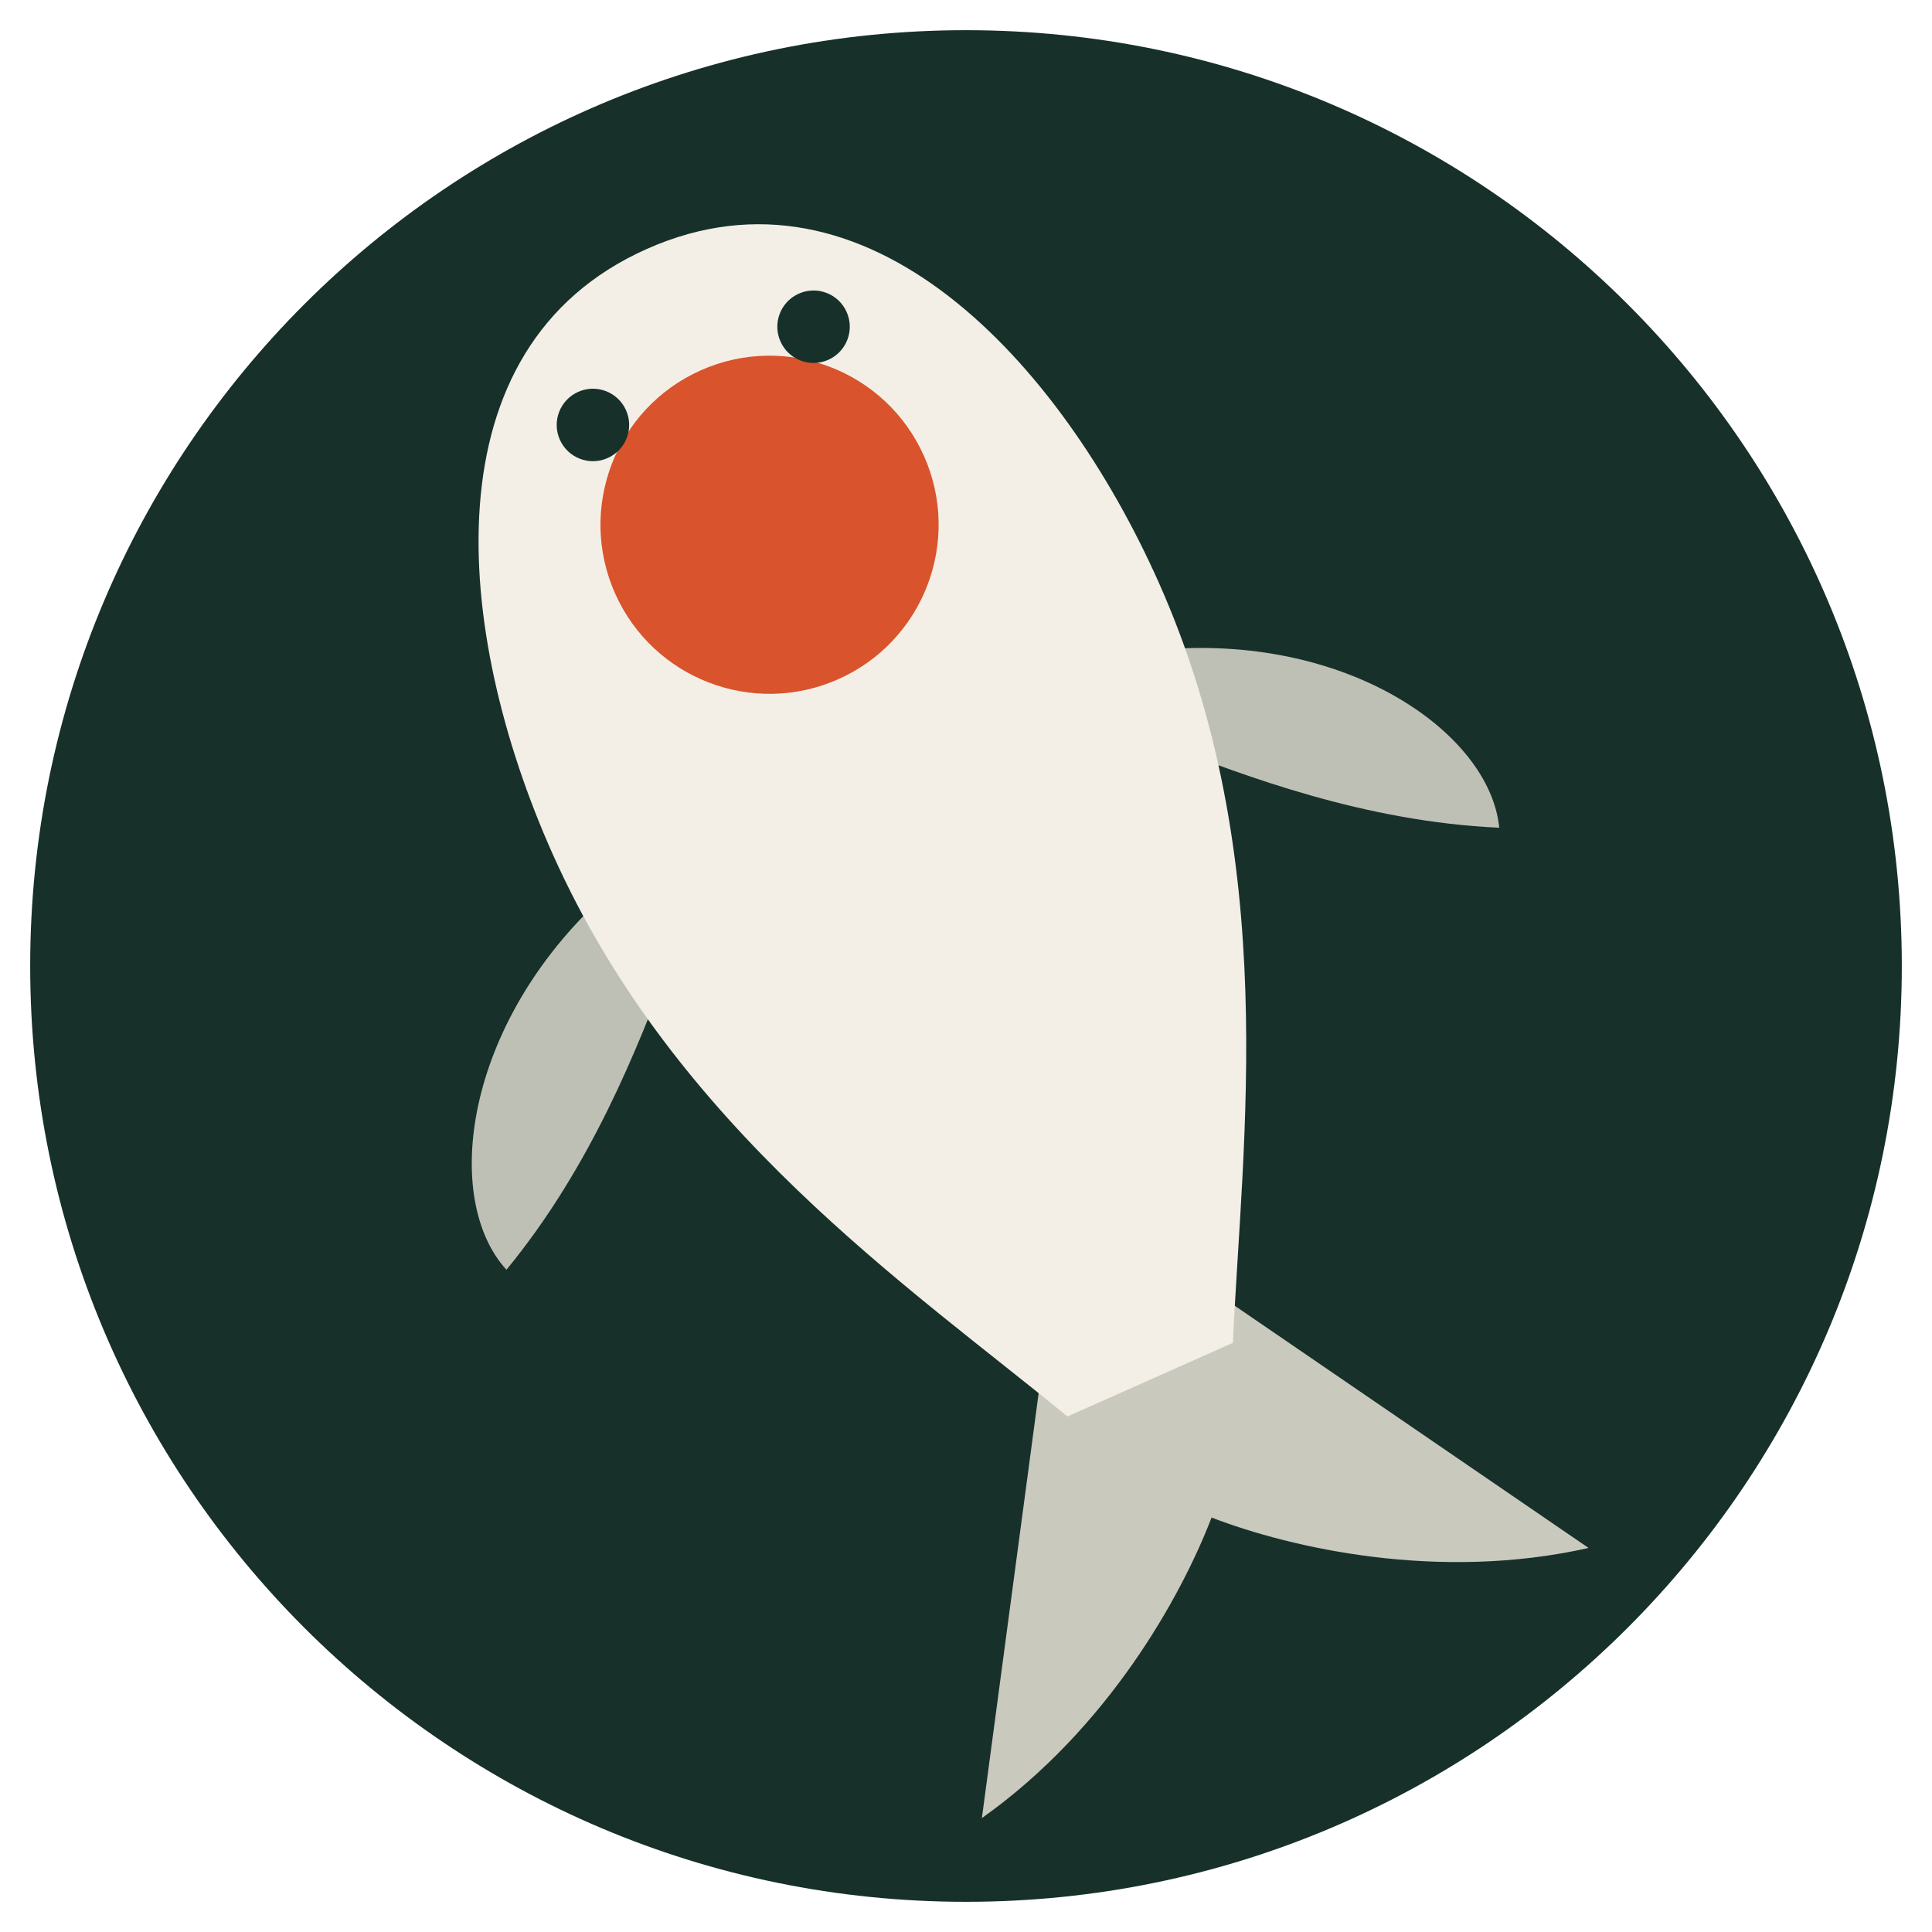
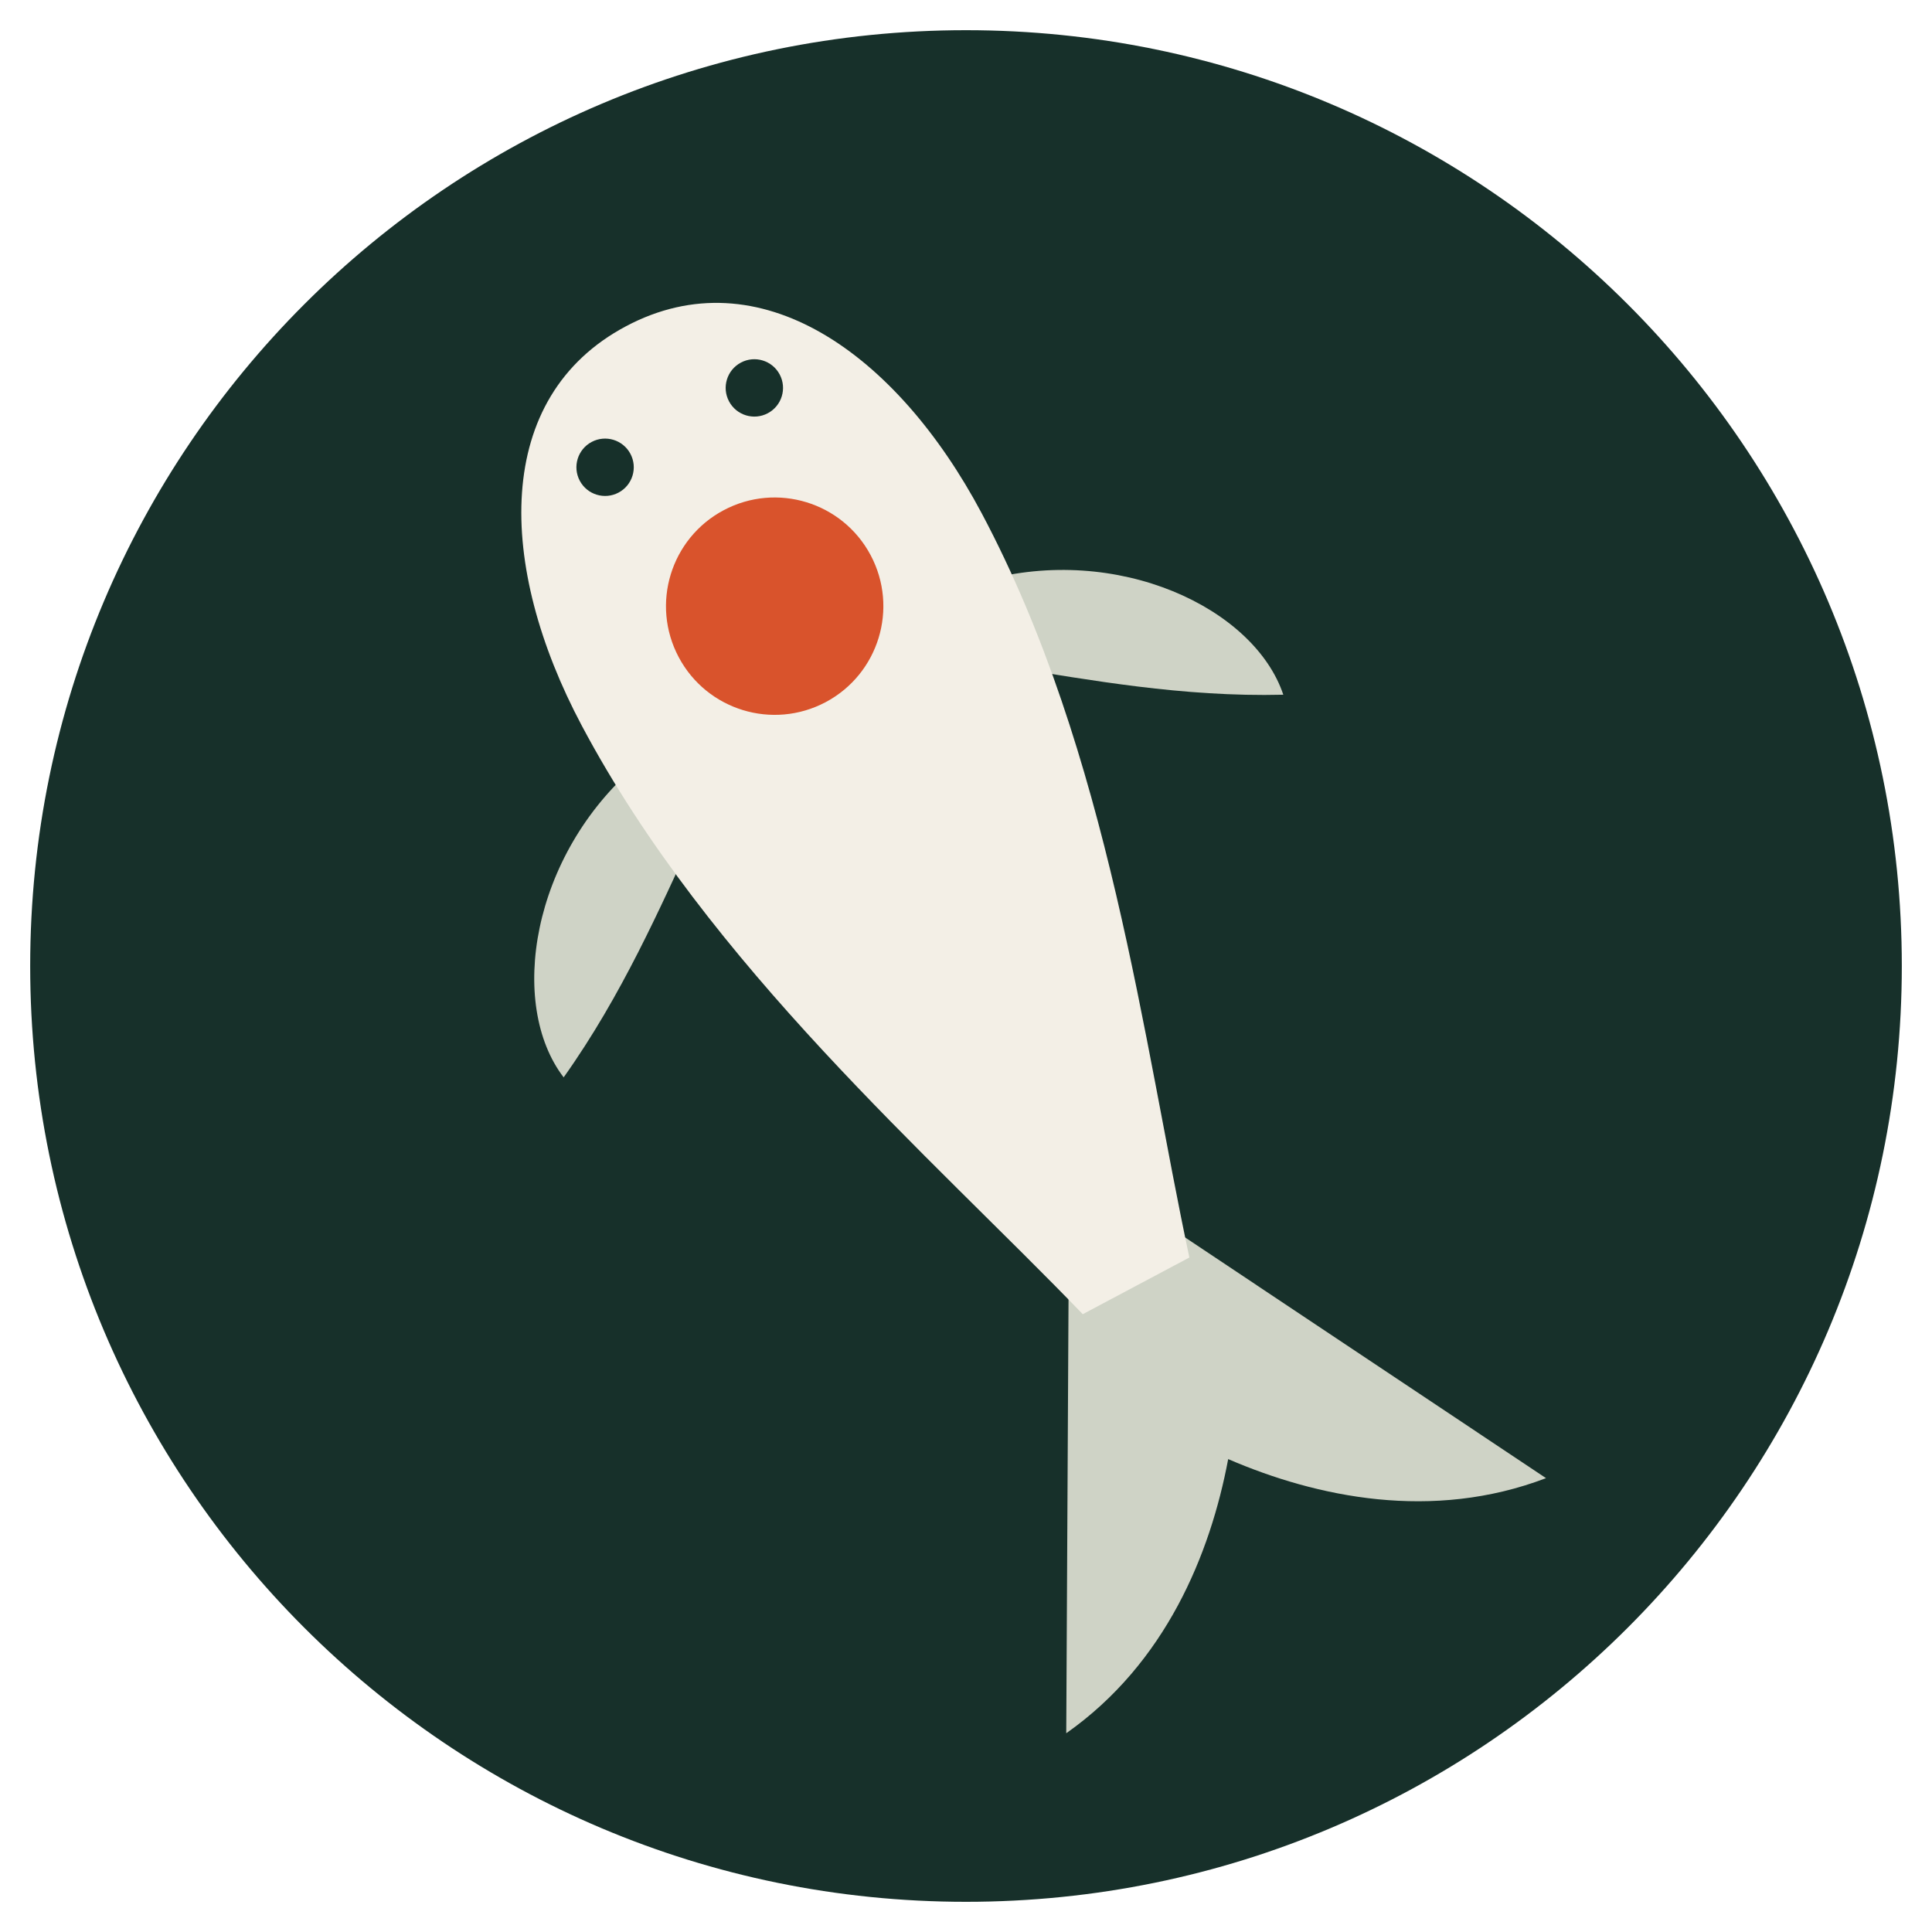
<svg xmlns="http://www.w3.org/2000/svg" viewBox="0 0 64 64">
  <circle cx="32" cy="32" r="31" fill="#17302a" />
-   <g transform="rotate(-24 32 32)">
-     <path fill="#e9e4d8" d="M22 25c-6 2-9 7-8 10 4-2 7-5 9-7zM42 25c6 2 9 7 8 10-4-2-7-5-9-7z" opacity=".8" />
-     <path fill="#e9e4d8" d="M29 45h6l8 13c-5-1-9-4-11-6-2 2-6 5-11 6z" opacity=".85" />
-     <path fill="#f3efe6" d="M32 6c8 0 11 9 11 17 0 10-5 18-8 24h-6c-3-6-8-14-8-24 0-8 3-17 11-17z" />
-     <circle cx="32" cy="16" r="5.6" fill="#d9532c" />
-     <circle cx="28" cy="10.6" r="1.2" fill="#17302a" />
-     <circle cx="36" cy="10.6" r="1.2" fill="#17302a" />
+   <g transform="rotate(-28 32 32)">
+     <path fill="#cfd3c6" d="M25.5 21c-4.5 1-7.5 5-7 8 3-1.5 5.5-3.5 7.5-5zM38.5 21c4.5 1 7.5 5 7 8-3-1.5-5.5-3.5-7.5-5z" />
+     <path fill="#cfd3c6" d="M30 43h4l7 13c-4-.5-7-3-9-5.5-2 2.5-5 5-9 5.5z" />
+     <path fill="#f3efe6" d="M32 8c5 0 7.5 5 7.5 11 0 9-3.5 18-5.5 25h-4c-2-7-5.5-16-5.5-25 0-6 2.5-11 7.5-11z" />
+     <circle cx="32" cy="18.5" r="3.6" fill="#d9532c" />
+     <circle cx="29.2" cy="11.8" r=".95" fill="#17302a" />
+     <circle cx="34.8" cy="11.8" r=".95" fill="#17302a" />
  </g>
</svg>
